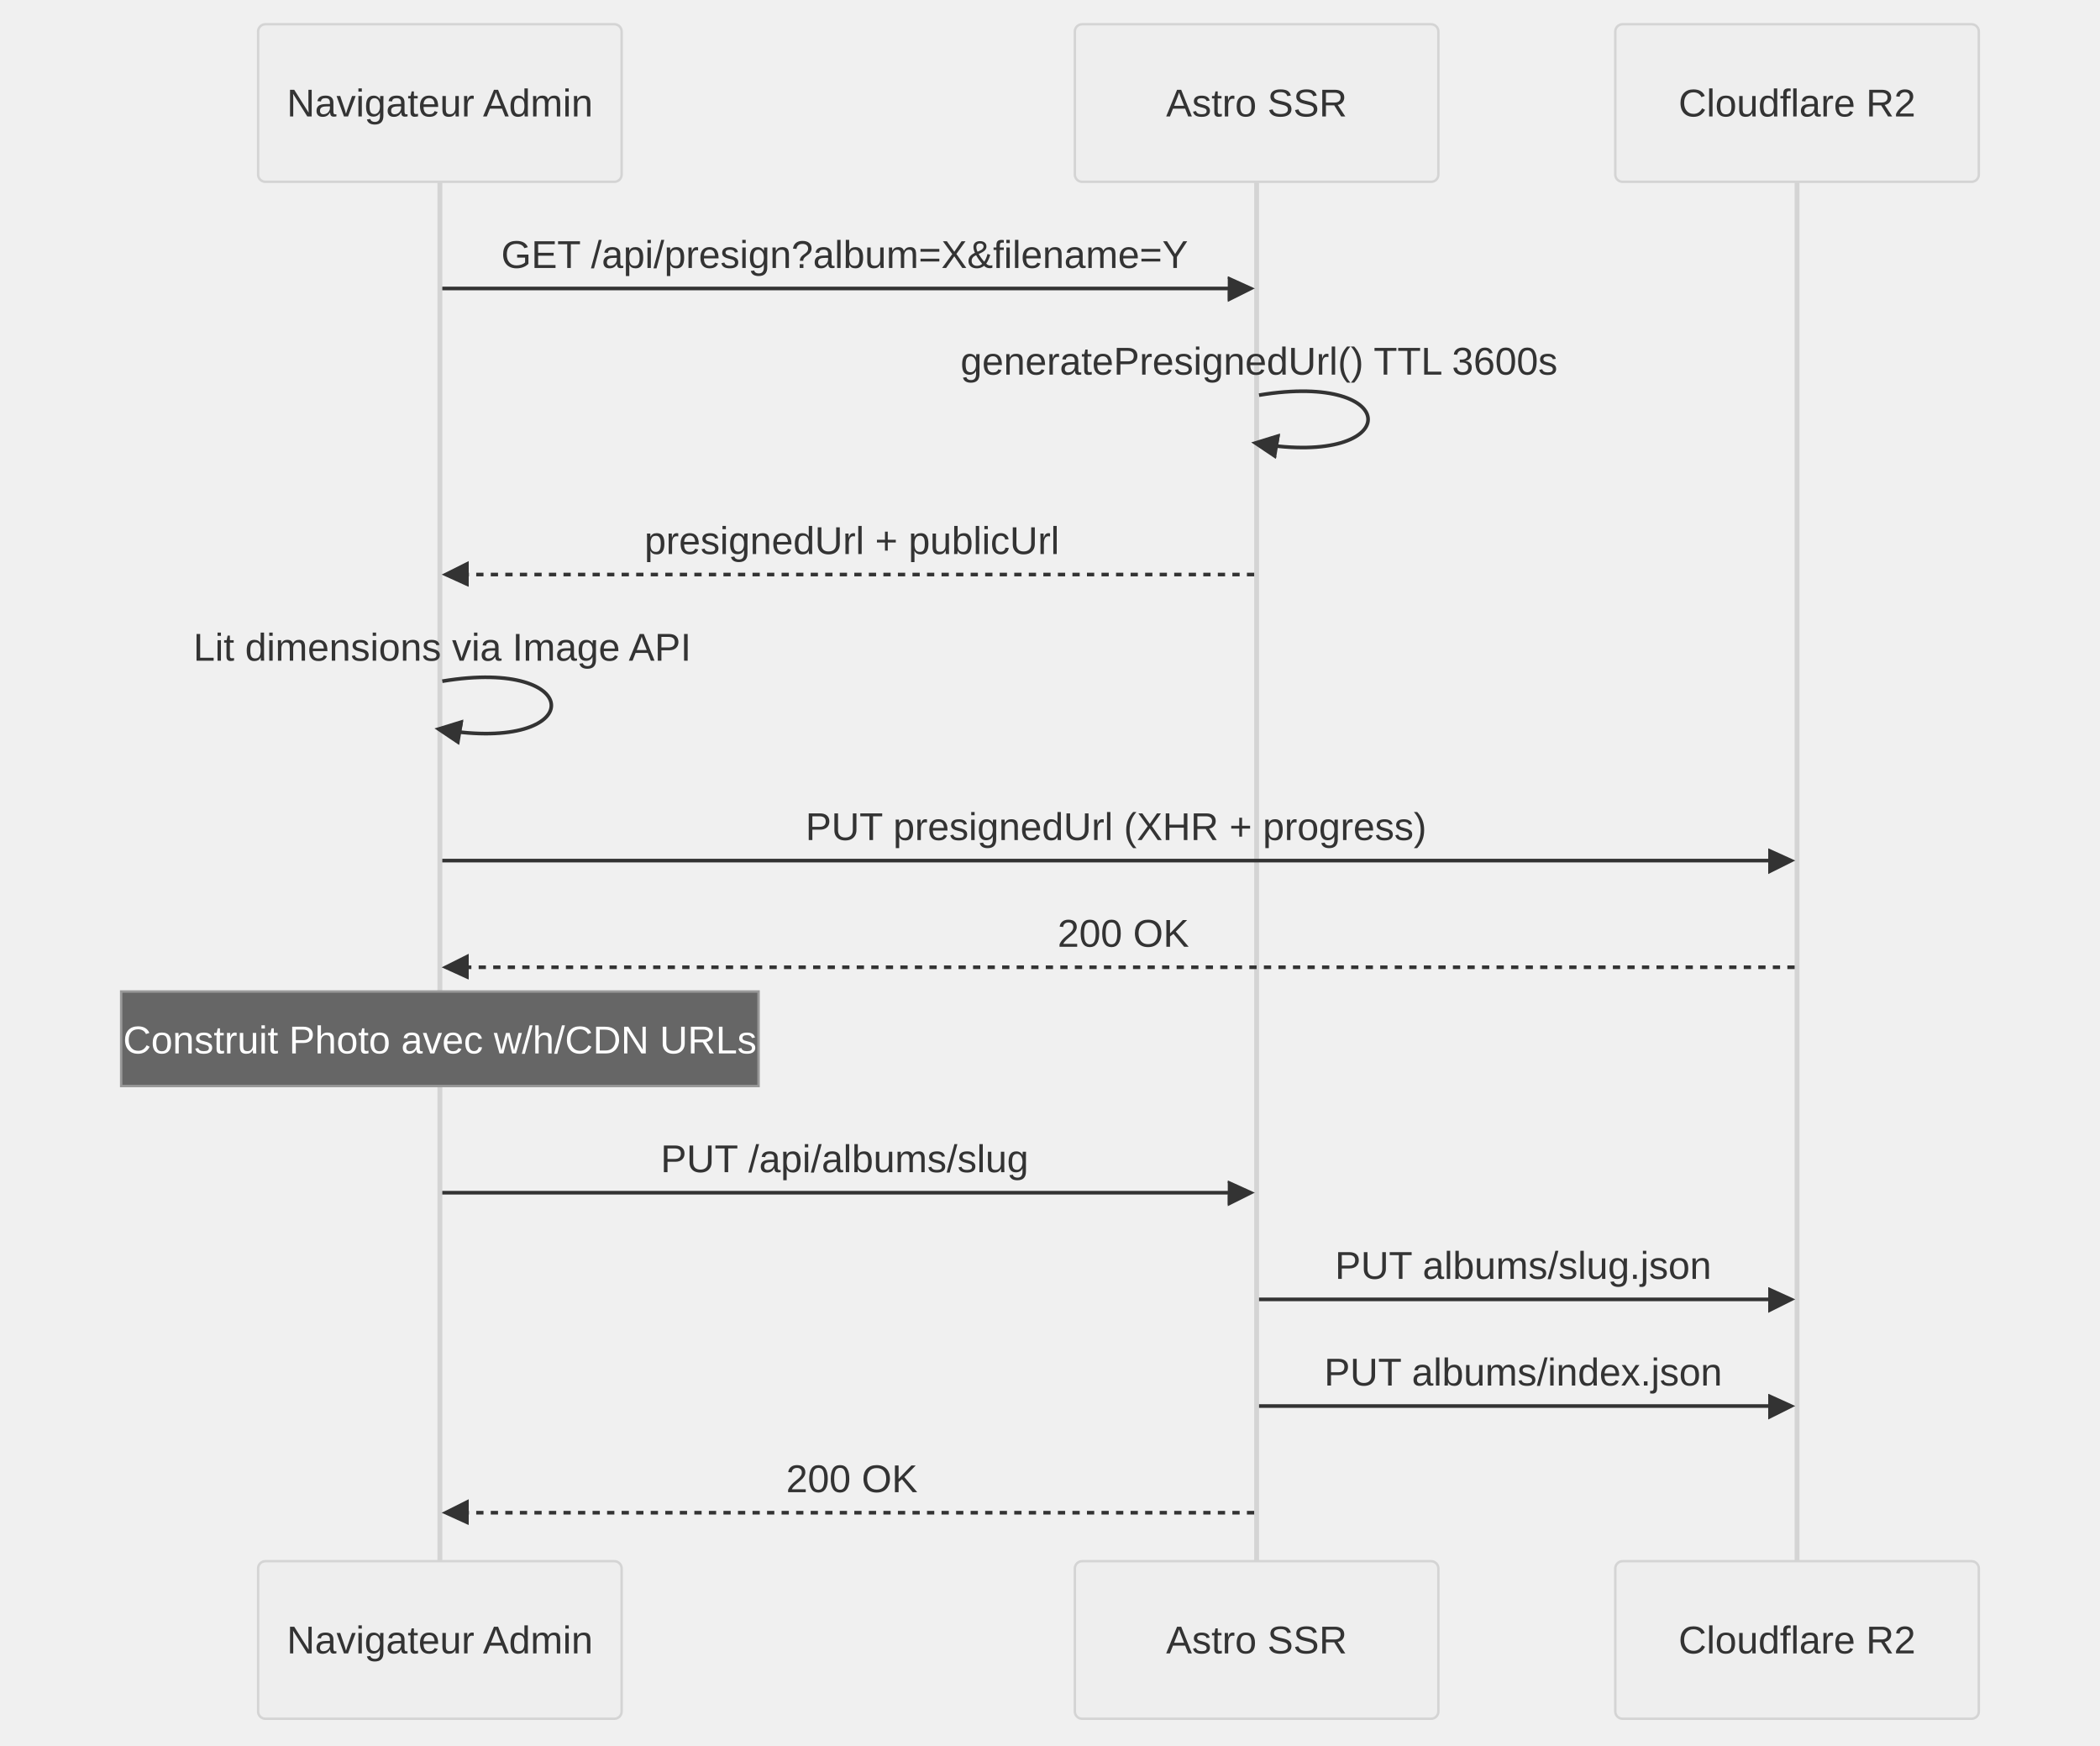
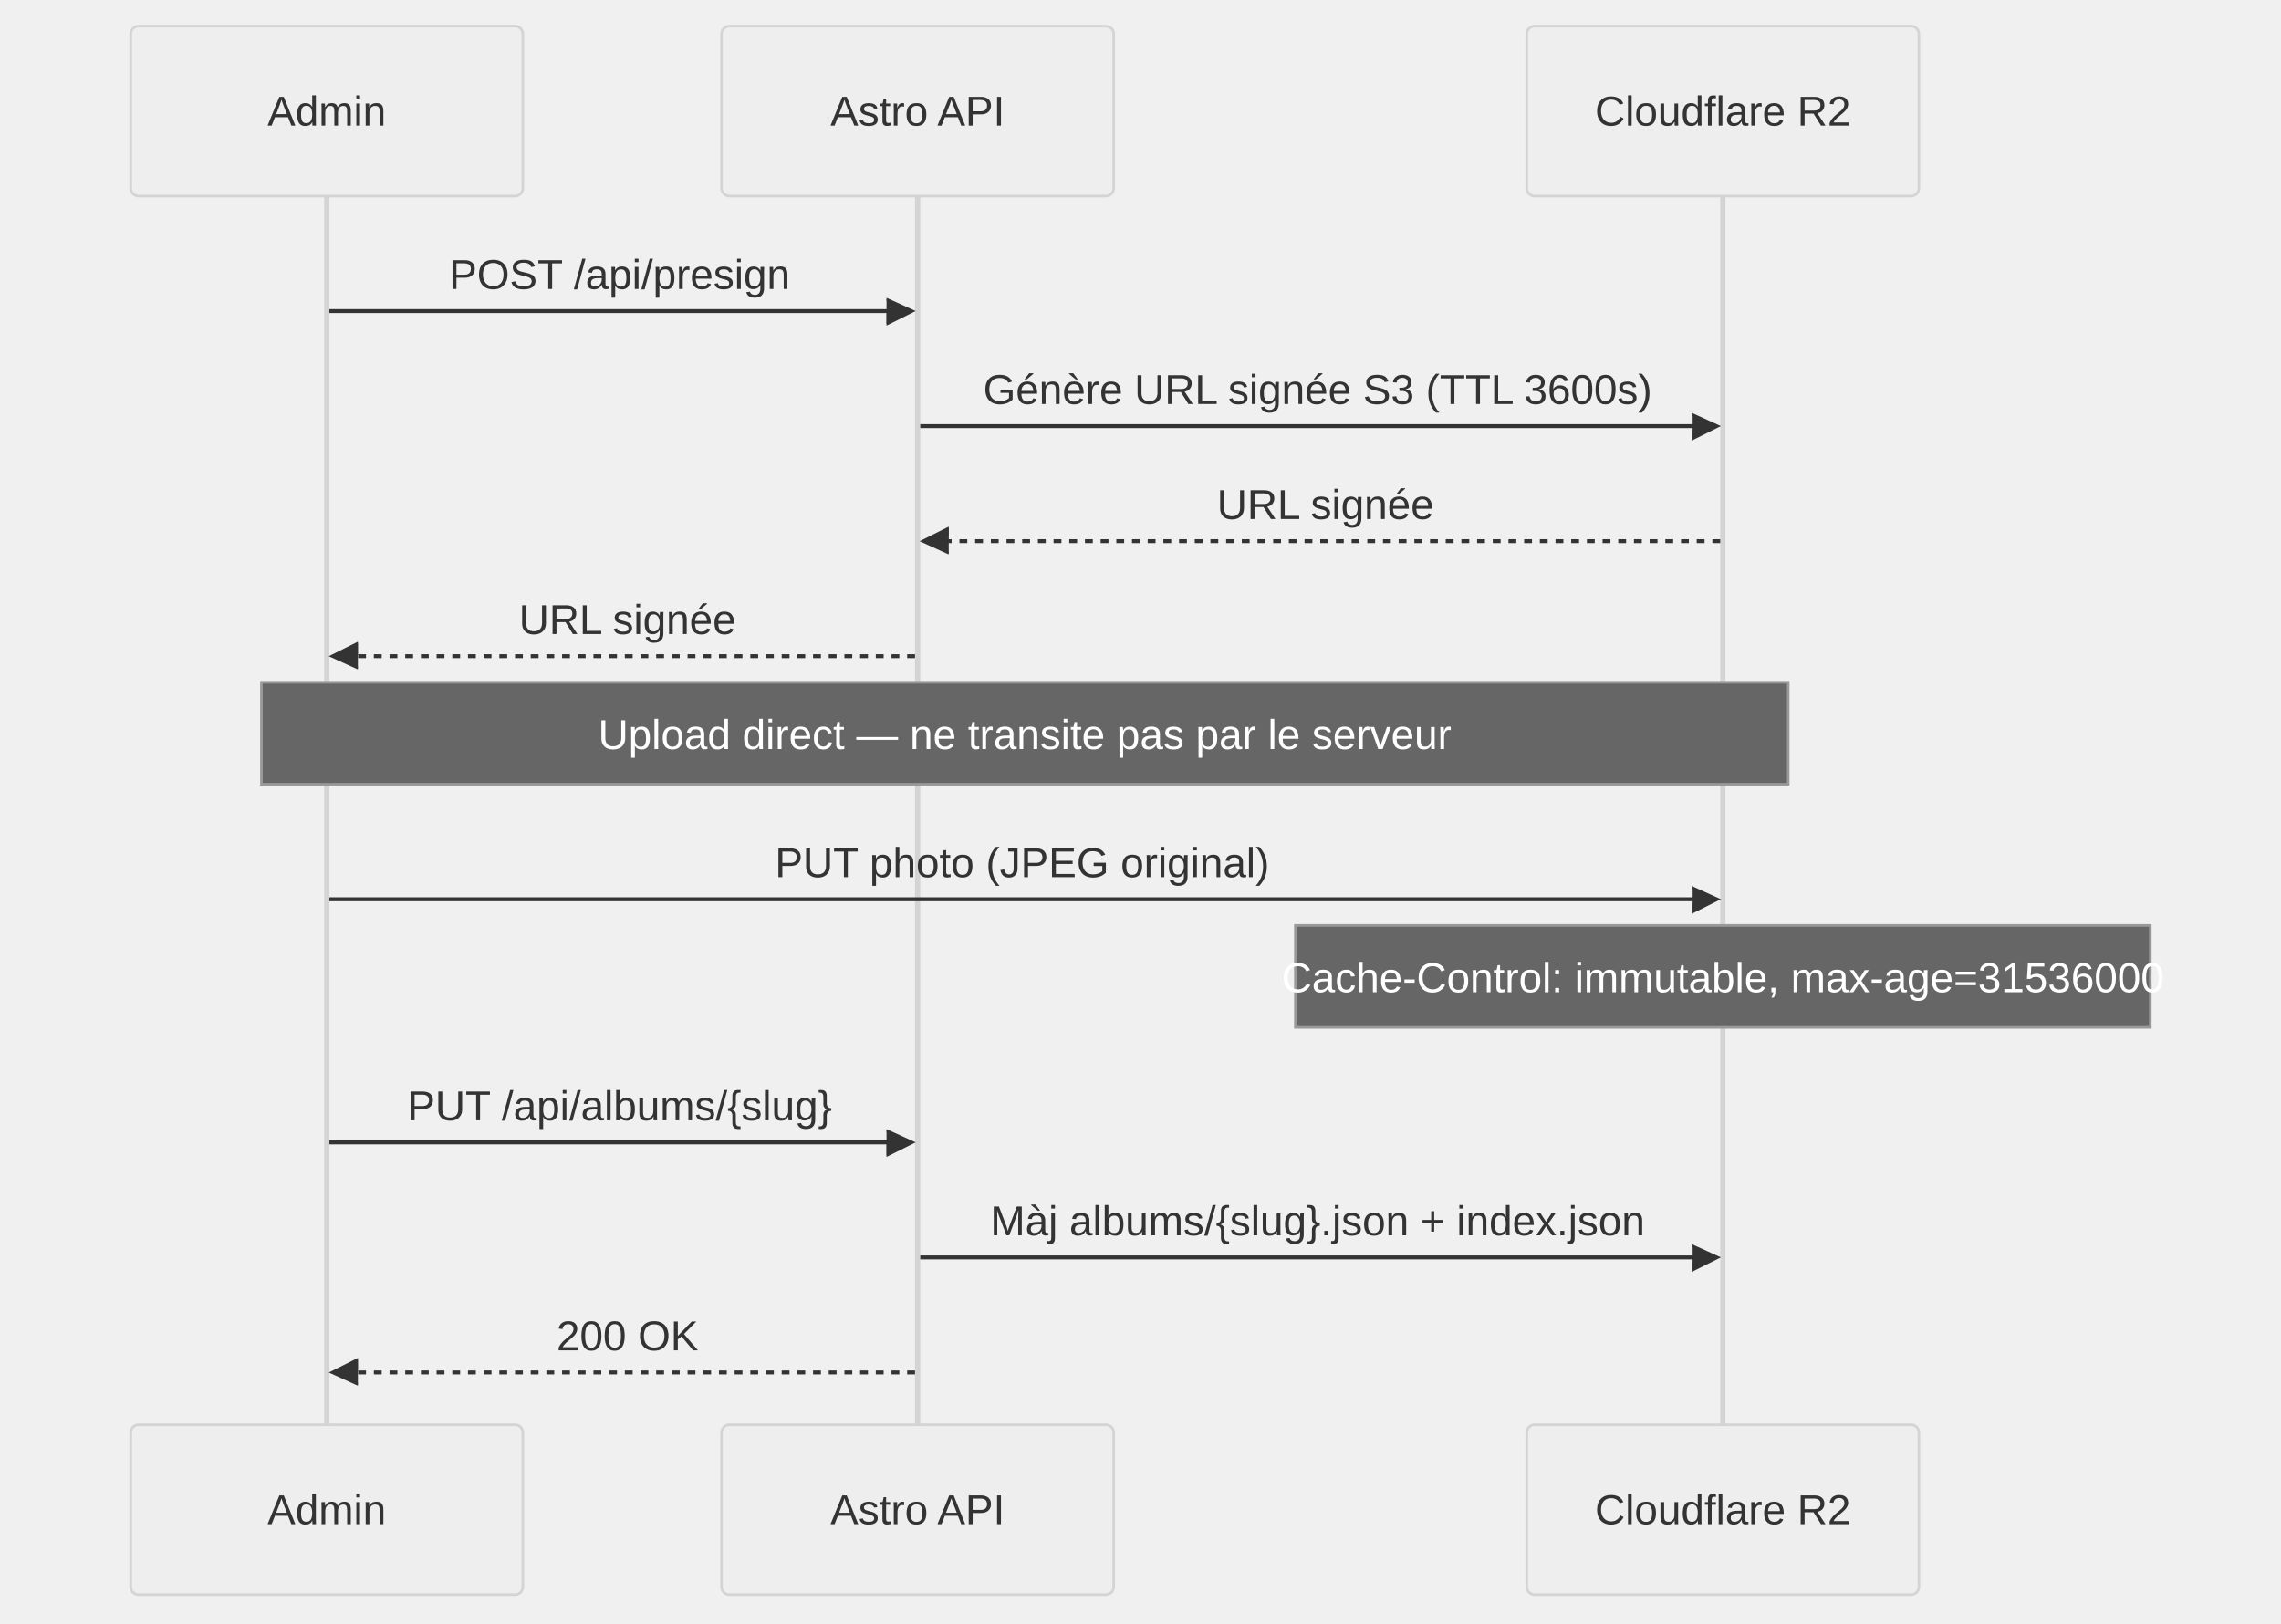
- <svg xmlns="http://www.w3.org/2000/svg" id="my-svg" width="100%" style="max-width: 866.5px; background-color: transparent;" viewBox="-106.5 -10 866.5 720" role="graphics-document document" aria-roledescription="sequence">
+ <svg xmlns="http://www.w3.org/2000/svg" id="my-svg" width="100%" style="max-width: 872.5px; background-color: white;" viewBox="-50 -10 872.5 621" role="graphics-document document" aria-roledescription="sequence">
  <g>
-     <rect x="560" y="634" fill="#eaeaea" stroke="#666" width="150" height="65" name="R2" rx="3" ry="3" class="actor actor-bottom" />
-     <text x="635" y="666.5" dominant-baseline="central" alignment-baseline="central" class="actor actor-box" style="text-anchor: middle; font-size: 16px; font-weight: 400;">
-       <tspan x="635" dy="0">Cloudflare R2</tspan>
+     <rect x="534" y="535" fill="#eaeaea" stroke="#666" width="150" height="65" name="R2" rx="3" ry="3" class="actor actor-bottom" />
+     <text x="609" y="567.5" dominant-baseline="central" alignment-baseline="central" class="actor actor-box" style="text-anchor: middle; font-size: 16px; font-weight: 400;">
+       <tspan x="609" dy="0">Cloudflare R2</tspan>
    </text>
  </g>
  <g>
-     <rect x="337" y="634" fill="#eaeaea" stroke="#666" width="150" height="65" name="Astro" rx="3" ry="3" class="actor actor-bottom" />
-     <text x="412" y="666.5" dominant-baseline="central" alignment-baseline="central" class="actor actor-box" style="text-anchor: middle; font-size: 16px; font-weight: 400;">
-       <tspan x="412" dy="0">Astro SSR</tspan>
+     <rect x="226" y="535" fill="#eaeaea" stroke="#666" width="150" height="65" name="API" rx="3" ry="3" class="actor actor-bottom" />
+     <text x="301" y="567.5" dominant-baseline="central" alignment-baseline="central" class="actor actor-box" style="text-anchor: middle; font-size: 16px; font-weight: 400;">
+       <tspan x="301" dy="0">Astro API</tspan>
    </text>
  </g>
  <g>
-     <rect x="0" y="634" fill="#eaeaea" stroke="#666" width="150" height="65" name="Admin" rx="3" ry="3" class="actor actor-bottom" />
-     <text x="75" y="666.5" dominant-baseline="central" alignment-baseline="central" class="actor actor-box" style="text-anchor: middle; font-size: 16px; font-weight: 400;">
-       <tspan x="75" dy="0">Navigateur Admin</tspan>
+     <rect x="0" y="535" fill="#eaeaea" stroke="#666" width="150" height="65" name="A" rx="3" ry="3" class="actor actor-bottom" />
+     <text x="75" y="567.5" dominant-baseline="central" alignment-baseline="central" class="actor actor-box" style="text-anchor: middle; font-size: 16px; font-weight: 400;">
+       <tspan x="75" dy="0">Admin</tspan>
    </text>
  </g>
  <g>
-     <line id="actor2" x1="635" y1="65" x2="635" y2="634" class="actor-line 200" stroke-width="0.5px" stroke="#999" name="R2" data-et="life-line" data-id="R2" />
+     <line id="actor2" x1="609" y1="65" x2="609" y2="535" class="actor-line 200" stroke-width="0.5px" stroke="#999" name="R2" data-et="life-line" data-id="R2" />
    <g id="root-2" data-et="participant" data-type="participant" data-id="R2">
-       <rect x="560" y="0" fill="#eaeaea" stroke="#666" width="150" height="65" name="R2" rx="3" ry="3" class="actor actor-top" />
-       <text x="635" y="32.5" dominant-baseline="central" alignment-baseline="central" class="actor actor-box" style="text-anchor: middle; font-size: 16px; font-weight: 400;">
-         <tspan x="635" dy="0">Cloudflare R2</tspan>
+       <rect x="534" y="0" fill="#eaeaea" stroke="#666" width="150" height="65" name="R2" rx="3" ry="3" class="actor actor-top" />
+       <text x="609" y="32.5" dominant-baseline="central" alignment-baseline="central" class="actor actor-box" style="text-anchor: middle; font-size: 16px; font-weight: 400;">
+         <tspan x="609" dy="0">Cloudflare R2</tspan>
      </text>
    </g>
  </g>
  <g>
-     <line id="actor1" x1="412" y1="65" x2="412" y2="634" class="actor-line 200" stroke-width="0.5px" stroke="#999" name="Astro" data-et="life-line" data-id="Astro" />
-     <g id="root-1" data-et="participant" data-type="participant" data-id="Astro">
-       <rect x="337" y="0" fill="#eaeaea" stroke="#666" width="150" height="65" name="Astro" rx="3" ry="3" class="actor actor-top" />
-       <text x="412" y="32.5" dominant-baseline="central" alignment-baseline="central" class="actor actor-box" style="text-anchor: middle; font-size: 16px; font-weight: 400;">
-         <tspan x="412" dy="0">Astro SSR</tspan>
+     <line id="actor1" x1="301" y1="65" x2="301" y2="535" class="actor-line 200" stroke-width="0.5px" stroke="#999" name="API" data-et="life-line" data-id="API" />
+     <g id="root-1" data-et="participant" data-type="participant" data-id="API">
+       <rect x="226" y="0" fill="#eaeaea" stroke="#666" width="150" height="65" name="API" rx="3" ry="3" class="actor actor-top" />
+       <text x="301" y="32.5" dominant-baseline="central" alignment-baseline="central" class="actor actor-box" style="text-anchor: middle; font-size: 16px; font-weight: 400;">
+         <tspan x="301" dy="0">Astro API</tspan>
      </text>
    </g>
  </g>
  <g>
-     <line id="actor0" x1="75" y1="65" x2="75" y2="634" class="actor-line 200" stroke-width="0.5px" stroke="#999" name="Admin" data-et="life-line" data-id="Admin" />
-     <g id="root-0" data-et="participant" data-type="participant" data-id="Admin">
-       <rect x="0" y="0" fill="#eaeaea" stroke="#666" width="150" height="65" name="Admin" rx="3" ry="3" class="actor actor-top" />
+     <line id="actor0" x1="75" y1="65" x2="75" y2="535" class="actor-line 200" stroke-width="0.5px" stroke="#999" name="A" data-et="life-line" data-id="A" />
+     <g id="root-0" data-et="participant" data-type="participant" data-id="A">
+       <rect x="0" y="0" fill="#eaeaea" stroke="#666" width="150" height="65" name="A" rx="3" ry="3" class="actor actor-top" />
      <text x="75" y="32.5" dominant-baseline="central" alignment-baseline="central" class="actor actor-box" style="text-anchor: middle; font-size: 16px; font-weight: 400;">
-         <tspan x="75" dy="0">Navigateur Admin</tspan>
+         <tspan x="75" dy="0">Admin</tspan>
      </text>
    </g>
  </g>
  <style>#my-svg{font-family:"trebuchet ms",verdana,arial,sans-serif;font-size:16px;fill:#000000;}@keyframes edge-animation-frame{from{stroke-dashoffset:0;}}@keyframes dash{to{stroke-dashoffset:0;}}#my-svg .edge-animation-slow{stroke-dasharray:9,5!important;stroke-dashoffset:900;animation:dash 50s linear infinite;stroke-linecap:round;}#my-svg .edge-animation-fast{stroke-dasharray:9,5!important;stroke-dashoffset:900;animation:dash 20s linear infinite;stroke-linecap:round;}#my-svg .error-icon{fill:#552222;}#my-svg .error-text{fill:#552222;stroke:#552222;}#my-svg .edge-thickness-normal{stroke-width:1px;}#my-svg .edge-thickness-thick{stroke-width:3.5px;}#my-svg .edge-pattern-solid{stroke-dasharray:0;}#my-svg .edge-thickness-invisible{stroke-width:0;fill:none;}#my-svg .edge-pattern-dashed{stroke-dasharray:3;}#my-svg .edge-pattern-dotted{stroke-dasharray:2;}#my-svg .marker{fill:#666;stroke:#666;}#my-svg .marker.cross{stroke:#666;}#my-svg svg{font-family:"trebuchet ms",verdana,arial,sans-serif;font-size:16px;}#my-svg p{margin:0;}#my-svg .actor{stroke:hsl(0, 0%, 83%);fill:#eee;stroke-width:1;}#my-svg rect.actor.outer-path[data-look="neo"]{filter:drop-shadow( 1px 2px 2px rgba(185,185,185,1));}#my-svg rect.note[data-look="neo"]{stroke:#999;fill:#666;filter:drop-shadow( 1px 2px 2px rgba(185,185,185,1));}#my-svg text.actor&gt;tspan{fill:#333;stroke:none;}#my-svg .actor-line{stroke:hsl(0, 0%, 83%);}#my-svg .innerArc{stroke-width:1.5;stroke-dasharray:none;}#my-svg .messageLine0{stroke-width:1.5;stroke-dasharray:none;stroke:#333;}#my-svg .messageLine1{stroke-width:1.5;stroke-dasharray:2,2;stroke:#333;}#my-svg [id$="-arrowhead"] path{fill:#333;stroke:#333;}#my-svg .sequenceNumber{fill:white;}#my-svg [id$="-sequencenumber"]{fill:#333;}#my-svg [id$="-crosshead"] path{fill:#333;stroke:#333;}#my-svg .messageText{fill:#333;stroke:none;}#my-svg .labelBox{stroke:hsl(0, 0%, 83%);fill:#eee;filter:none;}#my-svg .labelText,#my-svg .labelText&gt;tspan{fill:#333;stroke:none;}#my-svg .loopText,#my-svg .loopText&gt;tspan{fill:#333;stroke:none;}#my-svg .sectionTitle,#my-svg .sectionTitle&gt;tspan{fill:#333;stroke:none;}#my-svg .loopLine{stroke-width:2px;stroke-dasharray:2,2;stroke:hsl(0, 0%, 83%);fill:hsl(0, 0%, 83%);}#my-svg .note{stroke:#999;fill:#666;}#my-svg .noteText,#my-svg .noteText&gt;tspan{fill:#fff;stroke:none;font-weight:normal;}#my-svg .activation0{fill:#f4f4f4;stroke:#666;}#my-svg .activation1{fill:#f4f4f4;stroke:#666;}#my-svg .activation2{fill:#f4f4f4;stroke:#666;}#my-svg .actorPopupMenu{position:absolute;}#my-svg .actorPopupMenuPanel{position:absolute;fill:#eee;box-shadow:0px 8px 16px 0px rgba(0,0,0,0.2);filter:drop-shadow(3px 5px 2px rgb(0 0 0 / 0.4));}#my-svg .actor-man circle,#my-svg line{fill:#eee;stroke-width:2px;}#my-svg g rect.rect{filter:drop-shadow( 1px 2px 2px rgba(185,185,185,1));stroke:#999;}#my-svg .node .neo-node{stroke:#999;}#my-svg [data-look="neo"].node rect,#my-svg [data-look="neo"].cluster rect,#my-svg [data-look="neo"].node polygon{stroke:url(#my-svg-gradient);filter:drop-shadow( 1px 2px 2px rgba(185,185,185,1));}#my-svg [data-look="neo"].node path{stroke:url(#my-svg-gradient);stroke-width:1px;}#my-svg [data-look="neo"].node .outer-path{filter:drop-shadow( 1px 2px 2px rgba(185,185,185,1));}#my-svg [data-look="neo"].node .neo-line path{stroke:#999;filter:none;}#my-svg [data-look="neo"].node circle{stroke:url(#my-svg-gradient);filter:drop-shadow( 1px 2px 2px rgba(185,185,185,1));}#my-svg [data-look="neo"].node circle .state-start{fill:#000000;}#my-svg [data-look="neo"].icon-shape .icon{fill:url(#my-svg-gradient);filter:drop-shadow( 1px 2px 2px rgba(185,185,185,1));}#my-svg [data-look="neo"].icon-shape .icon-neo path{stroke:url(#my-svg-gradient);filter:drop-shadow( 1px 2px 2px rgba(185,185,185,1));}#my-svg :root{--mermaid-font-family:"trebuchet ms",verdana,arial,sans-serif;}</style>
  <g />
  <defs>
    <symbol id="my-svg-computer" width="24" height="24">
      <path transform="scale(.5)" d="M2 2v13h20v-13h-20zm18 11h-16v-9h16v9zm-10.228 6l.466-1h3.524l.467 1h-4.457zm14.228 3h-24l2-6h2.104l-1.33 4h18.45l-1.297-4h2.073l2 6zm-5-10h-14v-7h14v7z" />
    </symbol>
  </defs>
  <defs>
    <symbol id="my-svg-database" fill-rule="evenodd" clip-rule="evenodd">
      <path transform="scale(.5)" d="M12.258.001l.256.004.255.005.253.008.251.01.249.012.247.015.246.016.242.019.241.02.239.023.236.024.233.027.231.028.229.031.225.032.223.034.22.036.217.038.214.04.211.041.208.043.205.045.201.046.198.048.194.05.191.051.187.053.183.054.18.056.175.057.172.059.168.06.163.061.16.063.155.064.15.066.074.033.073.033.071.034.07.034.069.035.068.035.067.035.066.035.064.036.064.036.062.036.06.036.06.037.058.037.058.037.055.038.055.038.053.038.052.038.051.039.05.039.048.039.047.039.045.04.044.04.043.04.041.04.04.041.039.041.037.041.036.041.034.041.033.042.032.042.03.042.029.042.027.042.026.043.024.043.023.043.021.043.02.043.018.044.017.043.015.044.013.044.012.044.011.045.009.044.007.045.006.045.004.045.002.045.001.045v17l-.001.045-.002.045-.004.045-.006.045-.007.045-.009.044-.011.045-.012.044-.013.044-.015.044-.017.043-.018.044-.02.043-.021.043-.023.043-.024.043-.026.043-.027.042-.029.042-.03.042-.032.042-.033.042-.034.041-.036.041-.037.041-.039.041-.04.041-.041.04-.043.04-.044.04-.045.04-.047.039-.048.039-.05.039-.051.039-.052.038-.053.038-.055.038-.055.038-.058.037-.058.037-.06.037-.06.036-.062.036-.064.036-.064.036-.066.035-.067.035-.068.035-.069.035-.07.034-.071.034-.073.033-.074.033-.15.066-.155.064-.16.063-.163.061-.168.06-.172.059-.175.057-.18.056-.183.054-.187.053-.191.051-.194.05-.198.048-.201.046-.205.045-.208.043-.211.041-.214.04-.217.038-.22.036-.223.034-.225.032-.229.031-.231.028-.233.027-.236.024-.239.023-.241.02-.242.019-.246.016-.247.015-.249.012-.251.01-.253.008-.255.005-.256.004-.258.001-.258-.001-.256-.004-.255-.005-.253-.008-.251-.01-.249-.012-.247-.015-.245-.016-.243-.019-.241-.02-.238-.023-.236-.024-.234-.027-.231-.028-.228-.031-.226-.032-.223-.034-.22-.036-.217-.038-.214-.04-.211-.041-.208-.043-.204-.045-.201-.046-.198-.048-.195-.05-.19-.051-.187-.053-.184-.054-.179-.056-.176-.057-.172-.059-.167-.06-.164-.061-.159-.063-.155-.064-.151-.066-.074-.033-.072-.033-.072-.034-.07-.034-.069-.035-.068-.035-.067-.035-.066-.035-.064-.036-.063-.036-.062-.036-.061-.036-.06-.037-.058-.037-.057-.037-.056-.038-.055-.038-.053-.038-.052-.038-.051-.039-.049-.039-.049-.039-.046-.039-.046-.04-.044-.04-.043-.04-.041-.04-.04-.041-.039-.041-.037-.041-.036-.041-.034-.041-.033-.042-.032-.042-.03-.042-.029-.042-.027-.042-.026-.043-.024-.043-.023-.043-.021-.043-.02-.043-.018-.044-.017-.043-.015-.044-.013-.044-.012-.044-.011-.045-.009-.044-.007-.045-.006-.045-.004-.045-.002-.045-.001-.045v-17l.001-.045.002-.045.004-.045.006-.045.007-.045.009-.044.011-.045.012-.044.013-.044.015-.044.017-.043.018-.044.02-.043.021-.043.023-.043.024-.043.026-.043.027-.042.029-.042.03-.042.032-.042.033-.042.034-.041.036-.041.037-.041.039-.041.04-.041.041-.04.043-.04.044-.04.046-.04.046-.039.049-.039.049-.039.051-.039.052-.038.053-.038.055-.038.056-.038.057-.037.058-.037.06-.037.061-.036.062-.036.063-.036.064-.036.066-.035.067-.035.068-.035.069-.035.07-.034.072-.034.072-.033.074-.033.151-.066.155-.064.159-.063.164-.061.167-.06.172-.059.176-.057.179-.056.184-.054.187-.053.19-.051.195-.05.198-.048.201-.046.204-.045.208-.043.211-.041.214-.04.217-.038.22-.036.223-.034.226-.032.228-.031.231-.028.234-.027.236-.024.238-.023.241-.02.243-.019.245-.016.247-.015.249-.012.251-.01.253-.008.255-.005.256-.004.258-.001.258.001zm-9.258 20.499v.01l.001.021.003.021.004.022.005.021.006.022.007.022.009.023.01.022.011.023.012.023.013.023.015.023.016.024.017.023.018.024.019.024.021.024.022.025.023.024.024.025.052.049.056.05.061.051.066.051.07.051.075.051.079.052.084.052.088.052.092.052.097.052.102.051.105.052.11.052.114.051.119.051.123.051.127.05.131.05.135.05.139.048.144.049.147.047.152.047.155.047.16.045.163.045.167.043.171.043.176.041.178.041.183.039.187.039.19.037.194.035.197.035.202.033.204.031.209.03.212.029.216.027.219.025.222.024.226.021.23.02.233.018.236.016.24.015.243.012.246.01.249.008.253.005.256.004.259.001.26-.001.257-.004.254-.005.25-.008.247-.011.244-.012.241-.014.237-.016.233-.018.231-.021.226-.021.224-.024.22-.026.216-.027.212-.028.21-.031.205-.031.202-.034.198-.034.194-.036.191-.037.187-.039.183-.04.179-.04.175-.042.172-.043.168-.044.163-.045.16-.046.155-.046.152-.047.148-.048.143-.049.139-.049.136-.05.131-.05.126-.05.123-.051.118-.052.114-.051.11-.052.106-.052.101-.052.096-.052.092-.052.088-.053.083-.051.079-.052.074-.052.07-.051.065-.051.06-.051.056-.05.051-.05.023-.024.023-.025.021-.024.02-.024.019-.024.018-.024.017-.024.015-.023.014-.024.013-.023.012-.023.01-.023.01-.022.008-.022.006-.022.006-.022.004-.022.004-.021.001-.021.001-.021v-4.127l-.077.055-.08.053-.083.054-.085.053-.087.052-.09.052-.093.051-.095.05-.097.05-.1.049-.102.049-.105.048-.106.047-.109.047-.111.046-.114.045-.115.045-.118.044-.12.043-.122.042-.124.042-.126.041-.128.04-.13.04-.132.038-.134.038-.135.037-.138.037-.139.035-.142.035-.143.034-.144.033-.147.032-.148.031-.15.03-.151.03-.153.029-.154.027-.156.027-.158.026-.159.025-.161.024-.162.023-.163.022-.165.021-.166.02-.167.019-.169.018-.169.017-.171.016-.173.015-.173.014-.175.013-.175.012-.177.011-.178.01-.179.008-.179.008-.181.006-.182.005-.182.004-.184.003-.184.002h-.37l-.184-.002-.184-.003-.182-.004-.182-.005-.181-.006-.179-.008-.179-.008-.178-.01-.176-.011-.176-.012-.175-.013-.173-.014-.172-.015-.171-.016-.17-.017-.169-.018-.167-.019-.166-.02-.165-.021-.163-.022-.162-.023-.161-.024-.159-.025-.157-.026-.156-.027-.155-.027-.153-.029-.151-.03-.15-.03-.148-.031-.146-.032-.145-.033-.143-.034-.141-.035-.14-.035-.137-.037-.136-.037-.134-.038-.132-.038-.13-.04-.128-.04-.126-.041-.124-.042-.122-.042-.12-.044-.117-.043-.116-.045-.113-.045-.112-.046-.109-.047-.106-.047-.105-.048-.102-.049-.1-.049-.097-.05-.095-.05-.093-.052-.09-.051-.087-.052-.085-.053-.083-.054-.08-.054-.077-.054v4.127zm0-5.654v.011l.001.021.003.021.004.021.005.022.006.022.007.022.009.022.01.022.011.023.012.023.013.023.015.024.016.023.017.024.018.024.019.024.021.024.022.024.023.025.024.024.052.05.056.05.061.05.066.051.07.051.075.052.079.051.084.052.088.052.092.052.097.052.102.052.105.052.11.051.114.051.119.052.123.05.127.051.131.05.135.049.139.049.144.048.147.048.152.047.155.046.16.045.163.045.167.044.171.042.176.042.178.04.183.04.187.038.19.037.194.036.197.034.202.033.204.032.209.03.212.028.216.027.219.025.222.024.226.022.23.02.233.018.236.016.24.014.243.012.246.01.249.008.253.006.256.003.259.001.26-.001.257-.003.254-.006.25-.008.247-.01.244-.012.241-.015.237-.016.233-.018.231-.02.226-.022.224-.024.22-.025.216-.027.212-.029.21-.03.205-.032.202-.033.198-.035.194-.036.191-.037.187-.039.183-.039.179-.041.175-.042.172-.043.168-.044.163-.045.16-.045.155-.047.152-.047.148-.048.143-.048.139-.05.136-.049.131-.05.126-.051.123-.051.118-.051.114-.052.11-.052.106-.052.101-.052.096-.052.092-.052.088-.052.083-.052.079-.052.074-.051.07-.052.065-.051.06-.05.056-.051.051-.049.023-.025.023-.024.021-.025.02-.024.019-.024.018-.024.017-.024.015-.023.014-.023.013-.024.012-.022.01-.023.01-.023.008-.022.006-.022.006-.022.004-.021.004-.022.001-.021.001-.021v-4.139l-.077.054-.08.054-.083.054-.085.052-.087.053-.09.051-.093.051-.095.051-.097.05-.1.049-.102.049-.105.048-.106.047-.109.047-.111.046-.114.045-.115.044-.118.044-.12.044-.122.042-.124.042-.126.041-.128.04-.13.039-.132.039-.134.038-.135.037-.138.036-.139.036-.142.035-.143.033-.144.033-.147.033-.148.031-.15.03-.151.03-.153.028-.154.028-.156.027-.158.026-.159.025-.161.024-.162.023-.163.022-.165.021-.166.02-.167.019-.169.018-.169.017-.171.016-.173.015-.173.014-.175.013-.175.012-.177.011-.178.009-.179.009-.179.007-.181.007-.182.005-.182.004-.184.003-.184.002h-.37l-.184-.002-.184-.003-.182-.004-.182-.005-.181-.007-.179-.007-.179-.009-.178-.009-.176-.011-.176-.012-.175-.013-.173-.014-.172-.015-.171-.016-.17-.017-.169-.018-.167-.019-.166-.02-.165-.021-.163-.022-.162-.023-.161-.024-.159-.025-.157-.026-.156-.027-.155-.028-.153-.028-.151-.03-.15-.03-.148-.031-.146-.033-.145-.033-.143-.033-.141-.035-.14-.036-.137-.036-.136-.037-.134-.038-.132-.039-.13-.039-.128-.04-.126-.041-.124-.042-.122-.043-.12-.043-.117-.044-.116-.044-.113-.046-.112-.046-.109-.046-.106-.047-.105-.048-.102-.049-.1-.049-.097-.05-.095-.051-.093-.051-.09-.051-.087-.053-.085-.052-.083-.054-.08-.054-.077-.054v4.139zm0-5.666v.011l.001.02.003.022.004.021.005.022.006.021.007.022.009.023.01.022.011.023.012.023.013.023.015.023.016.024.017.024.018.023.019.024.021.025.022.024.023.024.024.025.052.05.056.05.061.05.066.051.07.051.075.052.079.051.084.052.088.052.092.052.097.052.102.052.105.051.11.052.114.051.119.051.123.051.127.05.131.05.135.05.139.049.144.048.147.048.152.047.155.046.16.045.163.045.167.043.171.043.176.042.178.04.183.04.187.038.19.037.194.036.197.034.202.033.204.032.209.03.212.028.216.027.219.025.222.024.226.021.23.02.233.018.236.017.24.014.243.012.246.01.249.008.253.006.256.003.259.001.26-.001.257-.003.254-.006.25-.008.247-.01.244-.013.241-.014.237-.016.233-.018.231-.02.226-.022.224-.024.22-.025.216-.027.212-.029.21-.03.205-.032.202-.033.198-.035.194-.036.191-.037.187-.039.183-.039.179-.041.175-.042.172-.043.168-.044.163-.045.16-.045.155-.047.152-.047.148-.048.143-.049.139-.049.136-.049.131-.051.126-.05.123-.051.118-.052.114-.051.11-.052.106-.052.101-.052.096-.052.092-.052.088-.052.083-.052.079-.052.074-.052.07-.051.065-.051.06-.051.056-.05.051-.049.023-.025.023-.025.021-.024.02-.024.019-.024.018-.024.017-.024.015-.023.014-.024.013-.023.012-.023.01-.022.01-.023.008-.022.006-.022.006-.022.004-.022.004-.021.001-.021.001-.021v-4.153l-.077.054-.08.054-.083.053-.085.053-.087.053-.09.051-.093.051-.095.051-.097.05-.1.049-.102.048-.105.048-.106.048-.109.046-.111.046-.114.046-.115.044-.118.044-.12.043-.122.043-.124.042-.126.041-.128.04-.13.039-.132.039-.134.038-.135.037-.138.036-.139.036-.142.034-.143.034-.144.033-.147.032-.148.032-.15.03-.151.03-.153.028-.154.028-.156.027-.158.026-.159.024-.161.024-.162.023-.163.023-.165.021-.166.02-.167.019-.169.018-.169.017-.171.016-.173.015-.173.014-.175.013-.175.012-.177.01-.178.01-.179.009-.179.007-.181.006-.182.006-.182.004-.184.003-.184.001-.185.001-.185-.001-.184-.001-.184-.003-.182-.004-.182-.006-.181-.006-.179-.007-.179-.009-.178-.01-.176-.01-.176-.012-.175-.013-.173-.014-.172-.015-.171-.016-.17-.017-.169-.018-.167-.019-.166-.02-.165-.021-.163-.023-.162-.023-.161-.024-.159-.024-.157-.026-.156-.027-.155-.028-.153-.028-.151-.03-.15-.03-.148-.032-.146-.032-.145-.033-.143-.034-.141-.034-.14-.036-.137-.036-.136-.037-.134-.038-.132-.039-.13-.039-.128-.041-.126-.041-.124-.041-.122-.043-.12-.043-.117-.044-.116-.044-.113-.046-.112-.046-.109-.046-.106-.048-.105-.048-.102-.048-.1-.05-.097-.049-.095-.051-.093-.051-.09-.052-.087-.052-.085-.053-.083-.053-.08-.054-.077-.054v4.153zm8.74-8.179l-.257.004-.254.005-.25.008-.247.011-.244.012-.241.014-.237.016-.233.018-.231.021-.226.022-.224.023-.22.026-.216.027-.212.028-.21.031-.205.032-.202.033-.198.034-.194.036-.191.038-.187.038-.183.04-.179.041-.175.042-.172.043-.168.043-.163.045-.16.046-.155.046-.152.048-.148.048-.143.048-.139.049-.136.05-.131.05-.126.051-.123.051-.118.051-.114.052-.11.052-.106.052-.101.052-.096.052-.092.052-.088.052-.083.052-.079.052-.074.051-.07.052-.065.051-.06.05-.056.05-.051.05-.023.025-.023.024-.021.024-.02.025-.019.024-.018.024-.017.023-.015.024-.014.023-.013.023-.012.023-.01.023-.01.022-.008.022-.006.023-.006.021-.004.022-.004.021-.001.021-.001.021.001.021.001.021.004.021.004.022.006.021.006.023.008.022.01.022.01.023.012.023.013.023.014.023.015.024.017.023.018.024.019.024.02.025.021.024.023.024.023.025.051.05.056.05.06.05.065.051.07.052.074.051.079.052.083.052.088.052.092.052.096.052.101.052.106.052.11.052.114.052.118.051.123.051.126.051.131.05.136.05.139.049.143.048.148.048.152.048.155.046.16.046.163.045.168.043.172.043.175.042.179.041.183.04.187.038.191.038.194.036.198.034.202.033.205.032.21.031.212.028.216.027.22.026.224.023.226.022.231.021.233.018.237.016.241.014.244.012.247.011.25.008.254.005.257.004.26.001.26-.001.257-.004.254-.005.25-.008.247-.011.244-.012.241-.014.237-.016.233-.018.231-.021.226-.022.224-.023.22-.026.216-.027.212-.028.21-.031.205-.032.202-.033.198-.034.194-.036.191-.038.187-.038.183-.04.179-.041.175-.042.172-.043.168-.043.163-.045.16-.046.155-.046.152-.048.148-.048.143-.048.139-.049.136-.05.131-.05.126-.051.123-.051.118-.051.114-.052.11-.052.106-.052.101-.052.096-.052.092-.052.088-.052.083-.052.079-.052.074-.051.07-.052.065-.051.06-.05.056-.05.051-.05.023-.025.023-.024.021-.024.02-.025.019-.024.018-.024.017-.023.015-.024.014-.023.013-.023.012-.023.01-.023.01-.022.008-.022.006-.023.006-.021.004-.022.004-.021.001-.021.001-.021-.001-.021-.001-.021-.004-.021-.004-.022-.006-.021-.006-.023-.008-.022-.01-.022-.01-.023-.012-.023-.013-.023-.014-.023-.015-.024-.017-.023-.018-.024-.019-.024-.02-.025-.021-.024-.023-.024-.023-.025-.051-.05-.056-.05-.06-.05-.065-.051-.07-.052-.074-.051-.079-.052-.083-.052-.088-.052-.092-.052-.096-.052-.101-.052-.106-.052-.11-.052-.114-.052-.118-.051-.123-.051-.126-.051-.131-.05-.136-.05-.139-.049-.143-.048-.148-.048-.152-.048-.155-.046-.16-.046-.163-.045-.168-.043-.172-.043-.175-.042-.179-.041-.183-.04-.187-.038-.191-.038-.194-.036-.198-.034-.202-.033-.205-.032-.21-.031-.212-.028-.216-.027-.22-.026-.224-.023-.226-.022-.231-.021-.233-.018-.237-.016-.241-.014-.244-.012-.247-.011-.25-.008-.254-.005-.257-.004-.26-.001-.26.001z" />
    </symbol>
  </defs>
  <defs>
    <symbol id="my-svg-clock" width="24" height="24">
      <path transform="scale(.5)" d="M12 2c5.514 0 10 4.486 10 10s-4.486 10-10 10-10-4.486-10-10 4.486-10 10-10zm0-2c-6.627 0-12 5.373-12 12s5.373 12 12 12 12-5.373 12-12-5.373-12-12-12zm5.848 12.459c.202.038.202.333.001.372-1.907.361-6.045 1.111-6.547 1.111-.719 0-1.301-.582-1.301-1.301 0-.512.77-5.447 1.125-7.445.034-.192.312-.181.343.014l.985 6.238 5.394 1.011z" />
    </symbol>
  </defs>
  <defs>
    <marker id="my-svg-arrowhead" refX="7.9" refY="5" markerUnits="userSpaceOnUse" markerWidth="12" markerHeight="12" orient="auto-start-reverse">
      <path d="M -1 0 L 10 5 L 0 10 z" />
    </marker>
  </defs>
  <defs>
    <marker id="my-svg-crosshead" markerWidth="15" markerHeight="8" orient="auto" refX="4" refY="4.5">
      <path fill="none" stroke="#000000" stroke-width="1pt" d="M 1,2 L 6,7 M 6,2 L 1,7" style="stroke-dasharray: 0, 0;" />
    </marker>
  </defs>
  <defs>
    <marker id="my-svg-filled-head" refX="15.5" refY="7" markerWidth="20" markerHeight="28" orient="auto">
      <path d="M 18,7 L9,13 L14,7 L9,1 Z" />
    </marker>
  </defs>
  <defs>
    <marker id="my-svg-sequencenumber" refX="15" refY="15" markerWidth="60" markerHeight="40" orient="auto">
      <circle cx="15" cy="15" r="6" />
    </marker>
  </defs>
  <defs>
    <marker id="my-svg-solidTopArrowHead" refX="7.9" refY="7.25" markerUnits="userSpaceOnUse" markerWidth="12" markerHeight="12" orient="auto-start-reverse">
      <path d="M 0 0 L 10 8 L 0 8 z" />
    </marker>
  </defs>
  <defs>
    <marker id="my-svg-solidBottomArrowHead" refX="7.9" refY="0.75" markerUnits="userSpaceOnUse" markerWidth="12" markerHeight="12" orient="auto-start-reverse">
      <path d="M 0 0 L 10 0 L 0 8 z" />
    </marker>
  </defs>
  <defs>
    <marker id="my-svg-stickTopArrowHead" refX="7.5" refY="7" markerUnits="userSpaceOnUse" markerWidth="12" markerHeight="12" orient="auto-start-reverse">
      <path d="M 0 0 L 7 7" stroke="black" stroke-width="1.5" fill="none" />
    </marker>
  </defs>
  <defs>
    <marker id="my-svg-stickBottomArrowHead" refX="7.5" refY="0" markerUnits="userSpaceOnUse" markerWidth="12" markerHeight="12" orient="auto-start-reverse">
      <path d="M 0 7 L 7 0" stroke="black" stroke-width="1.5" fill="none" />
    </marker>
  </defs>
-   <g data-et="note" data-id="i6">
-     <rect x="-56.5" y="399" fill="#EDF2AE" stroke="#666" width="263" height="39" class="note" />
-     <text x="75" y="404" text-anchor="middle" dominant-baseline="middle" alignment-baseline="middle" class="noteText" dy="1em" style="font-size: 16px; font-weight: 400;">
-       <tspan x="75">Construit Photo avec w/h/CDN URLs</tspan>
+   <g data-et="note" data-id="i4">
+     <rect x="50" y="251" fill="#EDF2AE" stroke="#666" width="584" height="39" class="note" />
+     <text x="342" y="256" text-anchor="middle" dominant-baseline="middle" alignment-baseline="middle" class="noteText" dy="1em" style="font-size: 16px; font-weight: 400;">
+       <tspan x="342">Upload direct — ne transite pas par le serveur</tspan>
    </text>
  </g>
-   <text x="242" y="80" text-anchor="middle" dominant-baseline="middle" alignment-baseline="middle" class="messageText" dy="1em" style="font-size: 16px; font-weight: 400;">GET /api/presign?album=X&amp;filename=Y</text>
-   <line x1="76" y1="109" x2="408" y2="109" class="messageLine0" data-et="message" data-id="i0" data-from="Admin" data-to="Astro" stroke-width="2" stroke="none" marker-end="url(#my-svg-arrowhead)" style="fill: none;" />
-   <text x="413" y="124" text-anchor="middle" dominant-baseline="middle" alignment-baseline="middle" class="messageText" dy="1em" style="font-size: 16px; font-weight: 400;">generatePresignedUrl() TTL 3600s</text>
-   <path d="M 413,153 C 473,143 473,183 413,173" class="messageLine0" data-et="message" data-id="i1" data-from="Astro" data-to="Astro" stroke-width="2" stroke="none" marker-end="url(#my-svg-arrowhead)" style="fill: none;" />
-   <text x="245" y="198" text-anchor="middle" dominant-baseline="middle" alignment-baseline="middle" class="messageText" dy="1em" style="font-size: 16px; font-weight: 400;">presignedUrl + publicUrl</text>
-   <line x1="411" y1="227" x2="79" y2="227" class="messageLine1" data-et="message" data-id="i2" data-from="Astro" data-to="Admin" stroke-width="2" stroke="none" marker-end="url(#my-svg-arrowhead)" style="stroke-dasharray: 3, 3; fill: none;" />
-   <text x="76" y="242" text-anchor="middle" dominant-baseline="middle" alignment-baseline="middle" class="messageText" dy="1em" style="font-size: 16px; font-weight: 400;">Lit dimensions via Image API</text>
-   <path d="M 76,271 C 136,261 136,301 76,291" class="messageLine0" data-et="message" data-id="i3" data-from="Admin" data-to="Admin" stroke-width="2" stroke="none" marker-end="url(#my-svg-arrowhead)" style="fill: none;" />
-   <text x="354" y="316" text-anchor="middle" dominant-baseline="middle" alignment-baseline="middle" class="messageText" dy="1em" style="font-size: 16px; font-weight: 400;">PUT presignedUrl (XHR + progress)</text>
-   <line x1="76" y1="345" x2="631" y2="345" class="messageLine0" data-et="message" data-id="i4" data-from="Admin" data-to="R2" stroke-width="2" stroke="none" marker-end="url(#my-svg-arrowhead)" style="fill: none;" />
-   <text x="357" y="360" text-anchor="middle" dominant-baseline="middle" alignment-baseline="middle" class="messageText" dy="1em" style="font-size: 16px; font-weight: 400;">200 OK</text>
-   <line x1="634" y1="389" x2="79" y2="389" class="messageLine1" data-et="message" data-id="i5" data-from="R2" data-to="Admin" stroke-width="2" stroke="none" marker-end="url(#my-svg-arrowhead)" style="stroke-dasharray: 3, 3; fill: none;" />
-   <text x="242" y="453" text-anchor="middle" dominant-baseline="middle" alignment-baseline="middle" class="messageText" dy="1em" style="font-size: 16px; font-weight: 400;">PUT /api/albums/slug</text>
-   <line x1="76" y1="482" x2="408" y2="482" class="messageLine0" data-et="message" data-id="i7" data-from="Admin" data-to="Astro" stroke-width="2" stroke="none" marker-end="url(#my-svg-arrowhead)" style="fill: none;" />
-   <text x="522" y="497" text-anchor="middle" dominant-baseline="middle" alignment-baseline="middle" class="messageText" dy="1em" style="font-size: 16px; font-weight: 400;">PUT albums/slug.json</text>
-   <line x1="413" y1="526" x2="631" y2="526" class="messageLine0" data-et="message" data-id="i8" data-from="Astro" data-to="R2" stroke-width="2" stroke="none" marker-end="url(#my-svg-arrowhead)" style="fill: none;" />
-   <text x="522" y="541" text-anchor="middle" dominant-baseline="middle" alignment-baseline="middle" class="messageText" dy="1em" style="font-size: 16px; font-weight: 400;">PUT albums/index.json</text>
-   <line x1="413" y1="570" x2="631" y2="570" class="messageLine0" data-et="message" data-id="i9" data-from="Astro" data-to="R2" stroke-width="2" stroke="none" marker-end="url(#my-svg-arrowhead)" style="fill: none;" />
-   <text x="245" y="585" text-anchor="middle" dominant-baseline="middle" alignment-baseline="middle" class="messageText" dy="1em" style="font-size: 16px; font-weight: 400;">200 OK</text>
-   <line x1="411" y1="614" x2="79" y2="614" class="messageLine1" data-et="message" data-id="i10" data-from="Astro" data-to="Admin" stroke-width="2" stroke="none" marker-end="url(#my-svg-arrowhead)" style="stroke-dasharray: 3, 3; fill: none;" />
+   <g data-et="note" data-id="i6">
+     <rect x="445.5" y="344" fill="#EDF2AE" stroke="#666" width="327" height="39" class="note" />
+     <text x="609" y="349" text-anchor="middle" dominant-baseline="middle" alignment-baseline="middle" class="noteText" dy="1em" style="font-size: 16px; font-weight: 400;">
+       <tspan x="609">Cache-Control: immutable, max-age=31536000</tspan>
+     </text>
+   </g>
+   <text x="187" y="80" text-anchor="middle" dominant-baseline="middle" alignment-baseline="middle" class="messageText" dy="1em" style="font-size: 16px; font-weight: 400;">POST /api/presign</text>
+   <line x1="76" y1="109" x2="297" y2="109" class="messageLine0" data-et="message" data-id="i0" data-from="A" data-to="API" stroke-width="2" stroke="none" marker-end="url(#my-svg-arrowhead)" style="fill: none;" />
+   <text x="454" y="124" text-anchor="middle" dominant-baseline="middle" alignment-baseline="middle" class="messageText" dy="1em" style="font-size: 16px; font-weight: 400;">Génère URL signée S3 (TTL 3600s)</text>
+   <line x1="302" y1="153" x2="605" y2="153" class="messageLine0" data-et="message" data-id="i1" data-from="API" data-to="R2" stroke-width="2" stroke="none" marker-end="url(#my-svg-arrowhead)" style="fill: none;" />
+   <text x="457" y="168" text-anchor="middle" dominant-baseline="middle" alignment-baseline="middle" class="messageText" dy="1em" style="font-size: 16px; font-weight: 400;">URL signée</text>
+   <line x1="608" y1="197" x2="305" y2="197" class="messageLine1" data-et="message" data-id="i2" data-from="R2" data-to="API" stroke-width="2" stroke="none" marker-end="url(#my-svg-arrowhead)" style="stroke-dasharray: 3, 3; fill: none;" />
+   <text x="190" y="212" text-anchor="middle" dominant-baseline="middle" alignment-baseline="middle" class="messageText" dy="1em" style="font-size: 16px; font-weight: 400;">URL signée</text>
+   <line x1="300" y1="241" x2="79" y2="241" class="messageLine1" data-et="message" data-id="i3" data-from="API" data-to="A" stroke-width="2" stroke="none" marker-end="url(#my-svg-arrowhead)" style="stroke-dasharray: 3, 3; fill: none;" />
+   <text x="341" y="305" text-anchor="middle" dominant-baseline="middle" alignment-baseline="middle" class="messageText" dy="1em" style="font-size: 16px; font-weight: 400;">PUT photo (JPEG original)</text>
+   <line x1="76" y1="334" x2="605" y2="334" class="messageLine0" data-et="message" data-id="i5" data-from="A" data-to="R2" stroke-width="2" stroke="none" marker-end="url(#my-svg-arrowhead)" style="fill: none;" />
+   <text x="187" y="398" text-anchor="middle" dominant-baseline="middle" alignment-baseline="middle" class="messageText" dy="1em" style="font-size: 16px; font-weight: 400;">PUT /api/albums/{slug}</text>
+   <line x1="76" y1="427" x2="297" y2="427" class="messageLine0" data-et="message" data-id="i7" data-from="A" data-to="API" stroke-width="2" stroke="none" marker-end="url(#my-svg-arrowhead)" style="fill: none;" />
+   <text x="454" y="442" text-anchor="middle" dominant-baseline="middle" alignment-baseline="middle" class="messageText" dy="1em" style="font-size: 16px; font-weight: 400;">Màj albums/{slug}.json + index.json</text>
+   <line x1="302" y1="471" x2="605" y2="471" class="messageLine0" data-et="message" data-id="i8" data-from="API" data-to="R2" stroke-width="2" stroke="none" marker-end="url(#my-svg-arrowhead)" style="fill: none;" />
+   <text x="190" y="486" text-anchor="middle" dominant-baseline="middle" alignment-baseline="middle" class="messageText" dy="1em" style="font-size: 16px; font-weight: 400;">200 OK</text>
+   <line x1="300" y1="515" x2="79" y2="515" class="messageLine1" data-et="message" data-id="i9" data-from="API" data-to="A" stroke-width="2" stroke="none" marker-end="url(#my-svg-arrowhead)" style="stroke-dasharray: 3, 3; fill: none;" />
</svg>
